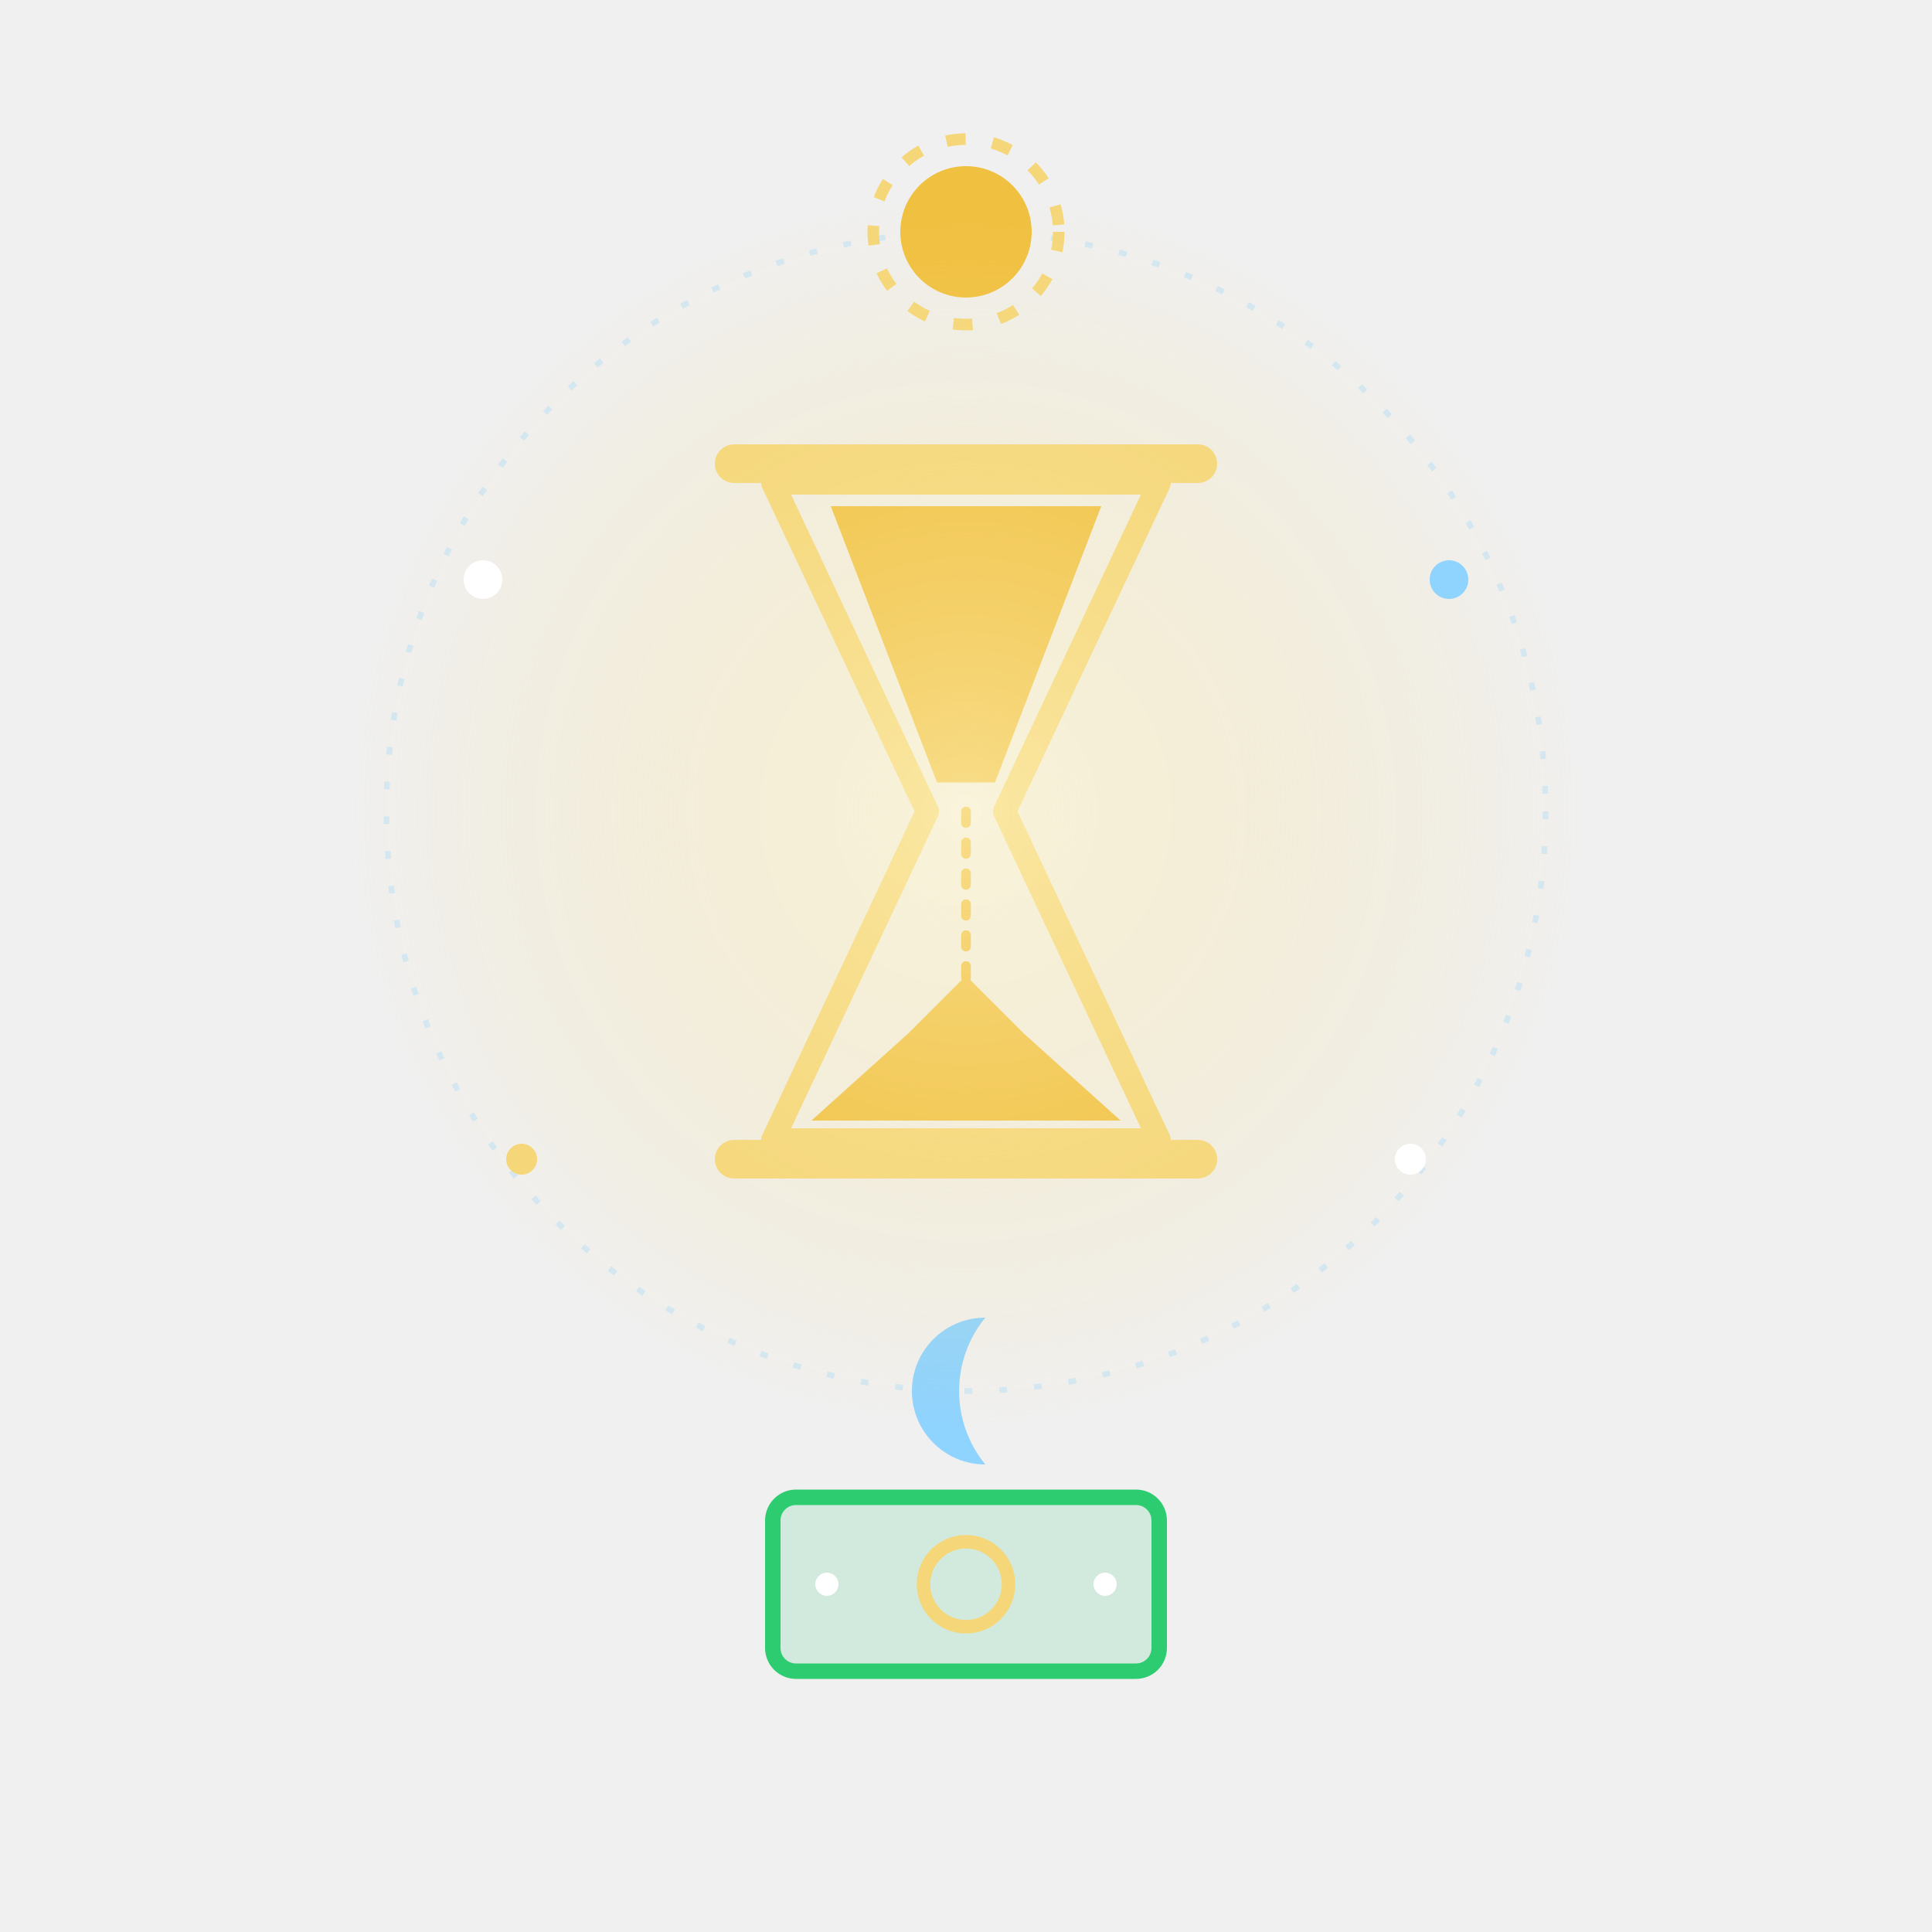
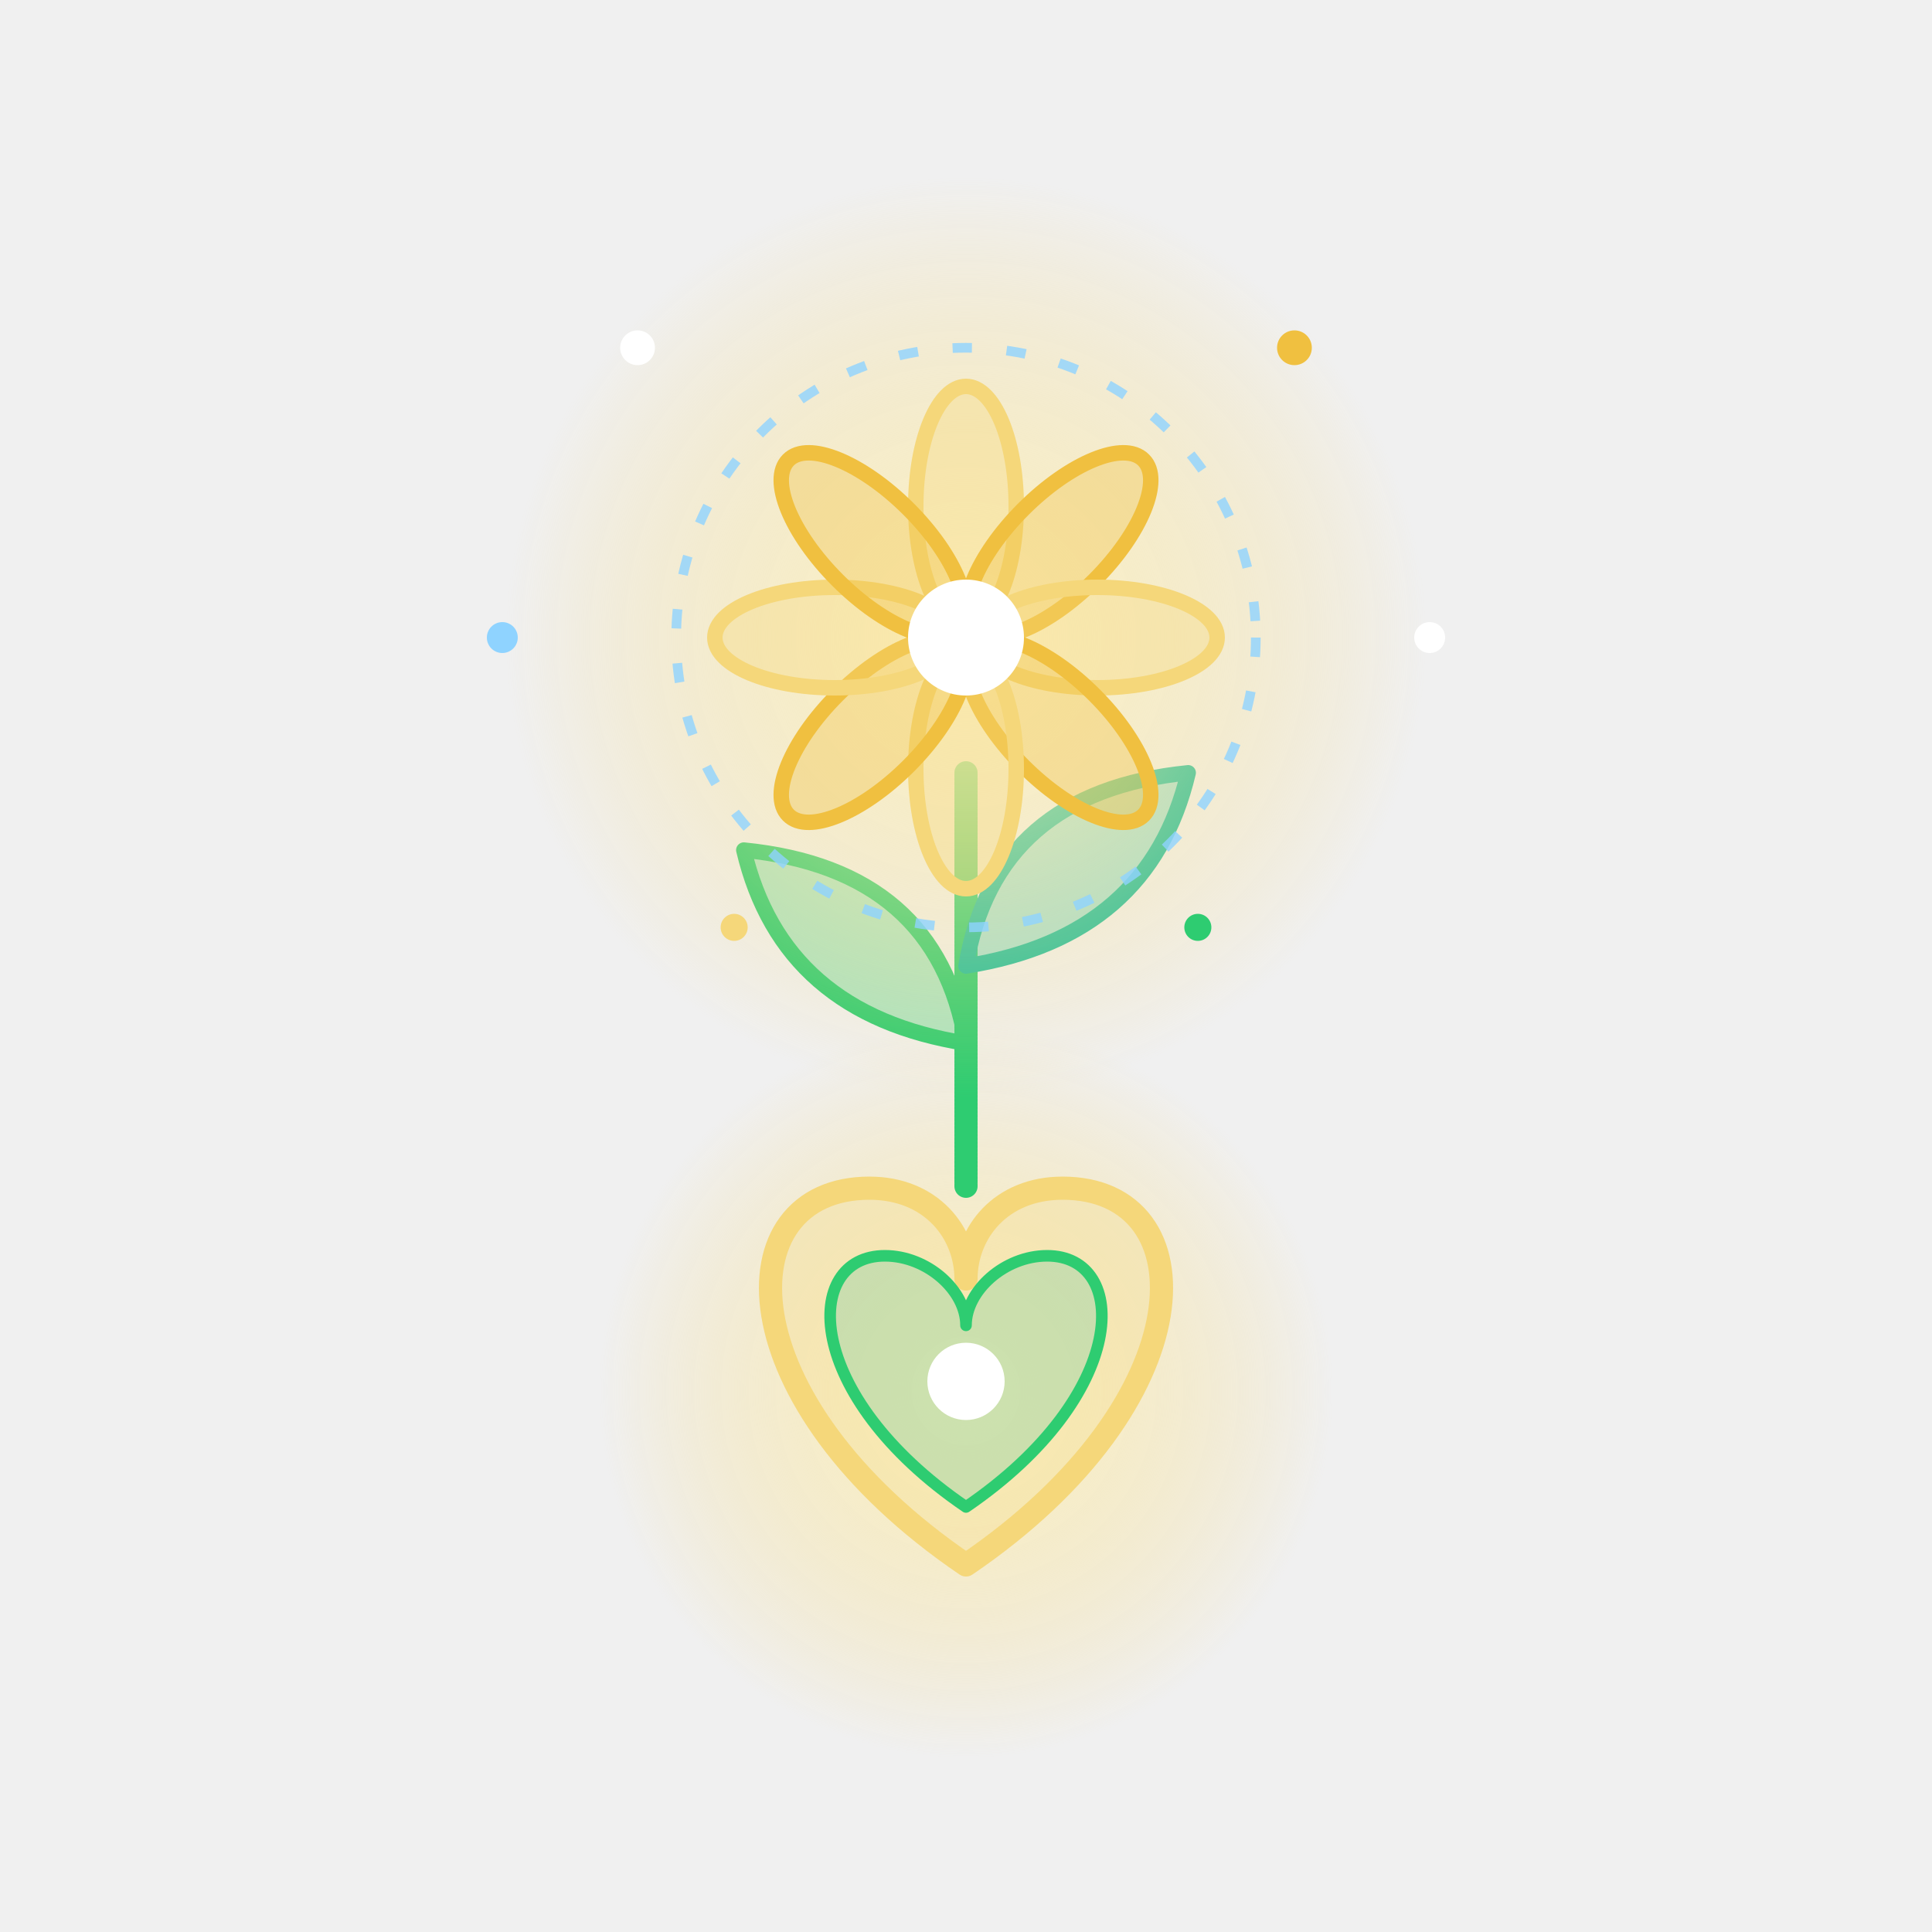
<svg xmlns="http://www.w3.org/2000/svg" viewBox="0 0 1000 1000">
  <defs>
    <radialGradient id="svg3-glow" cx="50%" cy="50%" r="50%">
-       <stop offset="0" stop-color="#fff6c8" stop-opacity="0.55" />
+       <stop offset="0" stop-color="#fff6c8" stop-opacity="0.9" />
      <stop offset="1" stop-color="#f5d77a" stop-opacity="0" />
    </radialGradient>
    <style>
+       /* Stage 1 (0-2s): the heart of intention appears */
      @keyframes svg3-k1 {
-         0%   { transform: scale(0.6); opacity: 0.7; }
-         30%  { transform: scale(1);   opacity: 1; }
-         90%  { transform: scale(1);   opacity: 1; }
-         100% { transform: scale(0.6); opacity: 0.7; }
+         0%   { transform: scale(0.65); opacity: 0.7; }
+         30%  { transform: scale(1);    opacity: 1; }
+         90%  { transform: scale(1);    opacity: 1; }
+         100% { transform: scale(0.65); opacity: 0.7; }
      }
+       /* Stage 2 (2-4s): the deed grows from it (stem and leaves) */
      @keyframes svg3-k2 {
-         0%, 30%   { opacity: 0; transform: scale(0.8); }
-         45%, 88%  { opacity: 1; transform: scale(1); }
-         100%      { opacity: 0; transform: scale(0.8); }
+         0%, 30%  { opacity: 0; }
+         42%, 88% { opacity: 1; }
+         100%     { opacity: 0; }
      }
+       /* Stage 3 (4-6s): the reward blooms */
      @keyframes svg3-k3 {
-         0%, 63%   { opacity: 0; }
-         78%, 88%  { opacity: 1; }
-         100%      { opacity: 0; }
+         0%, 63%  { opacity: 0; }
+         75%, 88% { opacity: 1; }
+         100%     { opacity: 0; }
      }
-       @keyframes svg3-rise {
-         0%, 63%   { transform: translateY(24px); }
-         78%, 88%  { transform: translateY(0); }
-         100%      { transform: translateY(24px); }
+       @keyframes svg3-draw {
+         0%, 30%   { stroke-dashoffset: 1; }
+         48%, 100% { stroke-dashoffset: 0; }
      }
-       @keyframes svg3-top {
-         0%   { transform: scaleY(1); }
-         88%  { transform: scaleY(0.4); }
-         100% { transform: scaleY(1); }
+       @keyframes svg3-leaf {
+         0%, 40%   { transform: scale(0); }
+         54%       { transform: scale(1.12); }
+         62%, 100% { transform: scale(1); }
      }
-       @keyframes svg3-bot {
-         0%   { transform: scaleY(0.2); }
-         88%  { transform: scaleY(1); }
-         100% { transform: scaleY(0.2); }
+       @keyframes svg3-bloom {
+         0%, 63%   { transform: scale(0.2); }
+         80%       { transform: scale(1.12); }
+         88%, 100% { transform: scale(1); }
      }
-       @keyframes svg3-flow { from { stroke-dashoffset: 0; } to { stroke-dashoffset: -32; } }
+       @keyframes svg3-beat {
+         0%, 100% { transform: scale(0.94); }
+         50%      { transform: scale(1.06); }
+       }
+       @keyframes svg3-pulse {
+         0%, 100% { transform: scale(0.9); opacity: 0.55; }
+         50%      { transform: scale(1.1); opacity: 1; }
+       }
+       @keyframes svg3-twinkle {
+         0%, 100% { opacity: 0.2; transform: scale(0.7); }
+         50%      { opacity: 1;   transform: scale(1.2); }
+       }
      @keyframes svg3-spin { from { transform: rotate(0deg); } to { transform: rotate(360deg); } }
-       @keyframes svg3-twinkle {
-         0%, 100% { opacity: 0.35; }
-         50%      { opacity: 1; }
-       }
-       .svg3-s1 { animation: svg3-k1 6s ease-in-out infinite; transform-origin: 500px 420px; }
-       .svg3-s2 { animation: svg3-k2 6s ease-in-out infinite; transform-origin: 500px 420px; }
-       .svg3-s3 { animation: svg3-k3 6s ease-in-out infinite; transform-origin: 500px 420px; }
-       .svg3-note { animation: svg3-rise 6s ease-in-out infinite; }
-       .svg3-sandtop { animation: svg3-top 6s ease-in-out infinite; transform-origin: 500px 405px; }
-       .svg3-sandbot { animation: svg3-bot 6s ease-in-out infinite; transform-origin: 500px 580px; }
-       .svg3-stream { stroke-dasharray: 6 10; animation: svg3-flow 2s linear infinite; }
-       .svg3-orbit { animation: svg3-spin 6s linear infinite; transform-origin: 500px 420px; }
-       .svg3-star { animation: svg3-twinkle 2s ease-in-out infinite; }
-       .svg3-star2 { animation: svg3-twinkle 2s ease-in-out infinite; animation-delay: -1s; }
+ 
+       .svg3-s1 { animation: svg3-k1 6s ease-in-out infinite; transform-origin: 500px 720px; }
+       .svg3-s2 { animation: svg3-k2 6s ease-in-out infinite; }
+       .svg3-s3 { animation: svg3-k3 6s ease-in-out infinite; }
+ 
+       .svg3-halo1 { animation: svg3-pulse 3s ease-in-out infinite; transform-origin: 500px 720px; }
+       .svg3-heart { animation: svg3-beat 3s ease-in-out infinite; transform-origin: 500px 720px; }
+ 
+       .svg3-stem  { stroke-dasharray: 1; stroke-dashoffset: 1; animation: svg3-draw 6s ease-in-out infinite; }
+       .svg3-leafL { animation: svg3-leaf 6s ease-in-out infinite; transform-origin: 500px 520px; }
+       .svg3-leafR { animation: svg3-leaf 6s ease-in-out infinite; transform-origin: 500px 520px; }
+ 
+       .svg3-halo3  { animation: svg3-pulse 3s ease-in-out infinite; transform-origin: 500px 330px; }
+       .svg3-flower { animation: svg3-bloom 6s ease-in-out infinite; transform-origin: 500px 330px; }
+       .svg3-ring   { animation: svg3-spin 6s linear infinite; transform-origin: 500px 330px; }
+       .svg3-sp1 { animation: svg3-twinkle 2s ease-in-out infinite;       transform-origin: 330px 180px; }
+       .svg3-sp2 { animation: svg3-twinkle 2s ease-in-out infinite -0.7s; transform-origin: 670px 180px; }
+       .svg3-sp3 { animation: svg3-twinkle 3s ease-in-out infinite -1.4s; transform-origin: 260px 330px; }
+       .svg3-sp4 { animation: svg3-twinkle 3s ease-in-out infinite -0.5s; transform-origin: 740px 330px; }
+       .svg3-sp5 { animation: svg3-twinkle 2s ease-in-out infinite -1.2s; transform-origin: 380px 480px; }
+       .svg3-sp6 { animation: svg3-twinkle 2s ease-in-out infinite -0.3s; transform-origin: 620px 480px; }
    </style>
  </defs>
  <g class="svg3-s1">
-     <rect x="370" y="230" width="260" height="20" rx="10" fill="#f5d77a" />
-     <rect x="370" y="590" width="260" height="20" rx="10" fill="#f5d77a" />
-     <path d="M400 250 L600 250 L520 420 L600 590 L400 590 L480 420 Z" fill="#ffffff" fill-opacity="0.08" stroke="#f5d77a" stroke-width="12" stroke-linejoin="round" />
-     <polygon class="svg3-sandtop" points="430,262 570,262 515,405 485,405" fill="#f0c040" />
-     <polygon class="svg3-sandbot" points="420,580 580,580 530,535 500,505 470,535" fill="#f0c040" />
-     <line class="svg3-stream" x1="500" y1="420" x2="500" y2="540" stroke="#f0c040" stroke-width="5" stroke-linecap="round" />
+     <circle class="svg3-halo1" cx="500" cy="720" r="190" fill="url(#svg3-glow)" />
+     <g class="svg3-heart">
+       <path d="M500 810 C375 725 375 615 450 615 C482 615 500 638 500 662 C500 638 518 615 550 615 C625 615 625 725 500 810 Z" fill="#f5d77a" fill-opacity="0.28" stroke="#f5d77a" stroke-width="12" stroke-linejoin="round" />
+       <path d="M500 780 C415 722 415 650 458 650 C480 650 500 668 500 686 C500 668 520 650 542 650 C585 650 585 722 500 780 Z" fill="#1abc9c" fill-opacity="0.2" stroke="#2ecc71" stroke-width="6" stroke-linejoin="round" />
+     </g>
+     <circle cx="500" cy="715" r="20" fill="#ffffff" />
  </g>
  <g class="svg3-s2">
-     <circle cx="500" cy="420" r="300" fill="none" stroke="#8fd3ff" stroke-opacity="0.3" stroke-width="3" stroke-dasharray="4 14" />
-     <g class="svg3-orbit">
-       <g transform="translate(500 120)">
-         <circle r="34" fill="#f0c040" />
-         <circle r="48" fill="none" stroke="#f5d77a" stroke-width="6" stroke-dasharray="10 14" />
-       </g>
-       <g transform="translate(500 720)">
-         <path d="M10 -38 A38 38 0 1 0 10 38 A60 60 0 0 1 10 -38 Z" fill="#8fd3ff" />
-       </g>
+     <path class="svg3-stem" pathLength="1" d="M500 615 L500 400" fill="none" stroke="#2ecc71" stroke-width="12" stroke-linecap="round" />
+     <g class="svg3-leafL">
+       <path d="M500 540 Q405 525 385 440 Q485 450 500 540 Z" fill="#2ecc71" fill-opacity="0.35" stroke="#2ecc71" stroke-width="8" stroke-linejoin="round" />
+     </g>
+     <g class="svg3-leafR">
+       <path d="M500 500 Q595 485 615 400 Q515 410 500 500 Z" fill="#1abc9c" fill-opacity="0.35" stroke="#1abc9c" stroke-width="8" stroke-linejoin="round" />
    </g>
  </g>
  <g class="svg3-s3">
-     <circle cx="500" cy="420" r="320" fill="url(#svg3-glow)" />
-     <g class="svg3-note">
-       <rect x="400" y="775" width="200" height="90" rx="12" fill="#2ecc71" fill-opacity="0.15" stroke="#2ecc71" stroke-width="8" />
-       <circle cx="500" cy="820" r="22" fill="none" stroke="#f5d77a" stroke-width="7" />
-       <circle cx="428" cy="820" r="6" fill="#ffffff" />
-       <circle cx="572" cy="820" r="6" fill="#ffffff" />
+     <circle class="svg3-halo3" cx="500" cy="330" r="240" fill="url(#svg3-glow)" />
+     <g class="svg3-ring">
+       <circle cx="500" cy="330" r="150" fill="none" stroke="#8fd3ff" stroke-width="5" stroke-dasharray="10 18" opacity="0.8" />
    </g>
-     <circle class="svg3-star" cx="250" cy="300" r="10" fill="#ffffff" />
-     <circle class="svg3-star2" cx="750" cy="300" r="10" fill="#8fd3ff" />
-     <circle class="svg3-star2" cx="270" cy="600" r="8" fill="#f5d77a" />
-     <circle class="svg3-star" cx="730" cy="600" r="8" fill="#ffffff" />
+     <g class="svg3-flower">
+       <ellipse cx="500" cy="262" rx="26" ry="62" fill="#f5d77a" fill-opacity="0.35" stroke="#f5d77a" stroke-width="8" transform="rotate(0 500 330)" />
+       <ellipse cx="500" cy="262" rx="26" ry="62" fill="#f0c040" fill-opacity="0.35" stroke="#f0c040" stroke-width="8" transform="rotate(45 500 330)" />
+       <ellipse cx="500" cy="262" rx="26" ry="62" fill="#f5d77a" fill-opacity="0.35" stroke="#f5d77a" stroke-width="8" transform="rotate(90 500 330)" />
+       <ellipse cx="500" cy="262" rx="26" ry="62" fill="#f0c040" fill-opacity="0.35" stroke="#f0c040" stroke-width="8" transform="rotate(135 500 330)" />
+       <ellipse cx="500" cy="262" rx="26" ry="62" fill="#f5d77a" fill-opacity="0.35" stroke="#f5d77a" stroke-width="8" transform="rotate(180 500 330)" />
+       <ellipse cx="500" cy="262" rx="26" ry="62" fill="#f0c040" fill-opacity="0.35" stroke="#f0c040" stroke-width="8" transform="rotate(225 500 330)" />
+       <ellipse cx="500" cy="262" rx="26" ry="62" fill="#f5d77a" fill-opacity="0.35" stroke="#f5d77a" stroke-width="8" transform="rotate(270 500 330)" />
+       <ellipse cx="500" cy="262" rx="26" ry="62" fill="#f0c040" fill-opacity="0.35" stroke="#f0c040" stroke-width="8" transform="rotate(315 500 330)" />
+       <circle cx="500" cy="330" r="30" fill="#ffffff" />
+     </g>
+     <circle class="svg3-sp1" cx="330" cy="180" r="9" fill="#ffffff" />
+     <circle class="svg3-sp2" cx="670" cy="180" r="9" fill="#f0c040" />
+     <circle class="svg3-sp3" cx="260" cy="330" r="8" fill="#8fd3ff" />
+     <circle class="svg3-sp4" cx="740" cy="330" r="8" fill="#ffffff" />
+     <circle class="svg3-sp5" cx="380" cy="480" r="7" fill="#f5d77a" />
+     <circle class="svg3-sp6" cx="620" cy="480" r="7" fill="#2ecc71" />
  </g>
</svg>
